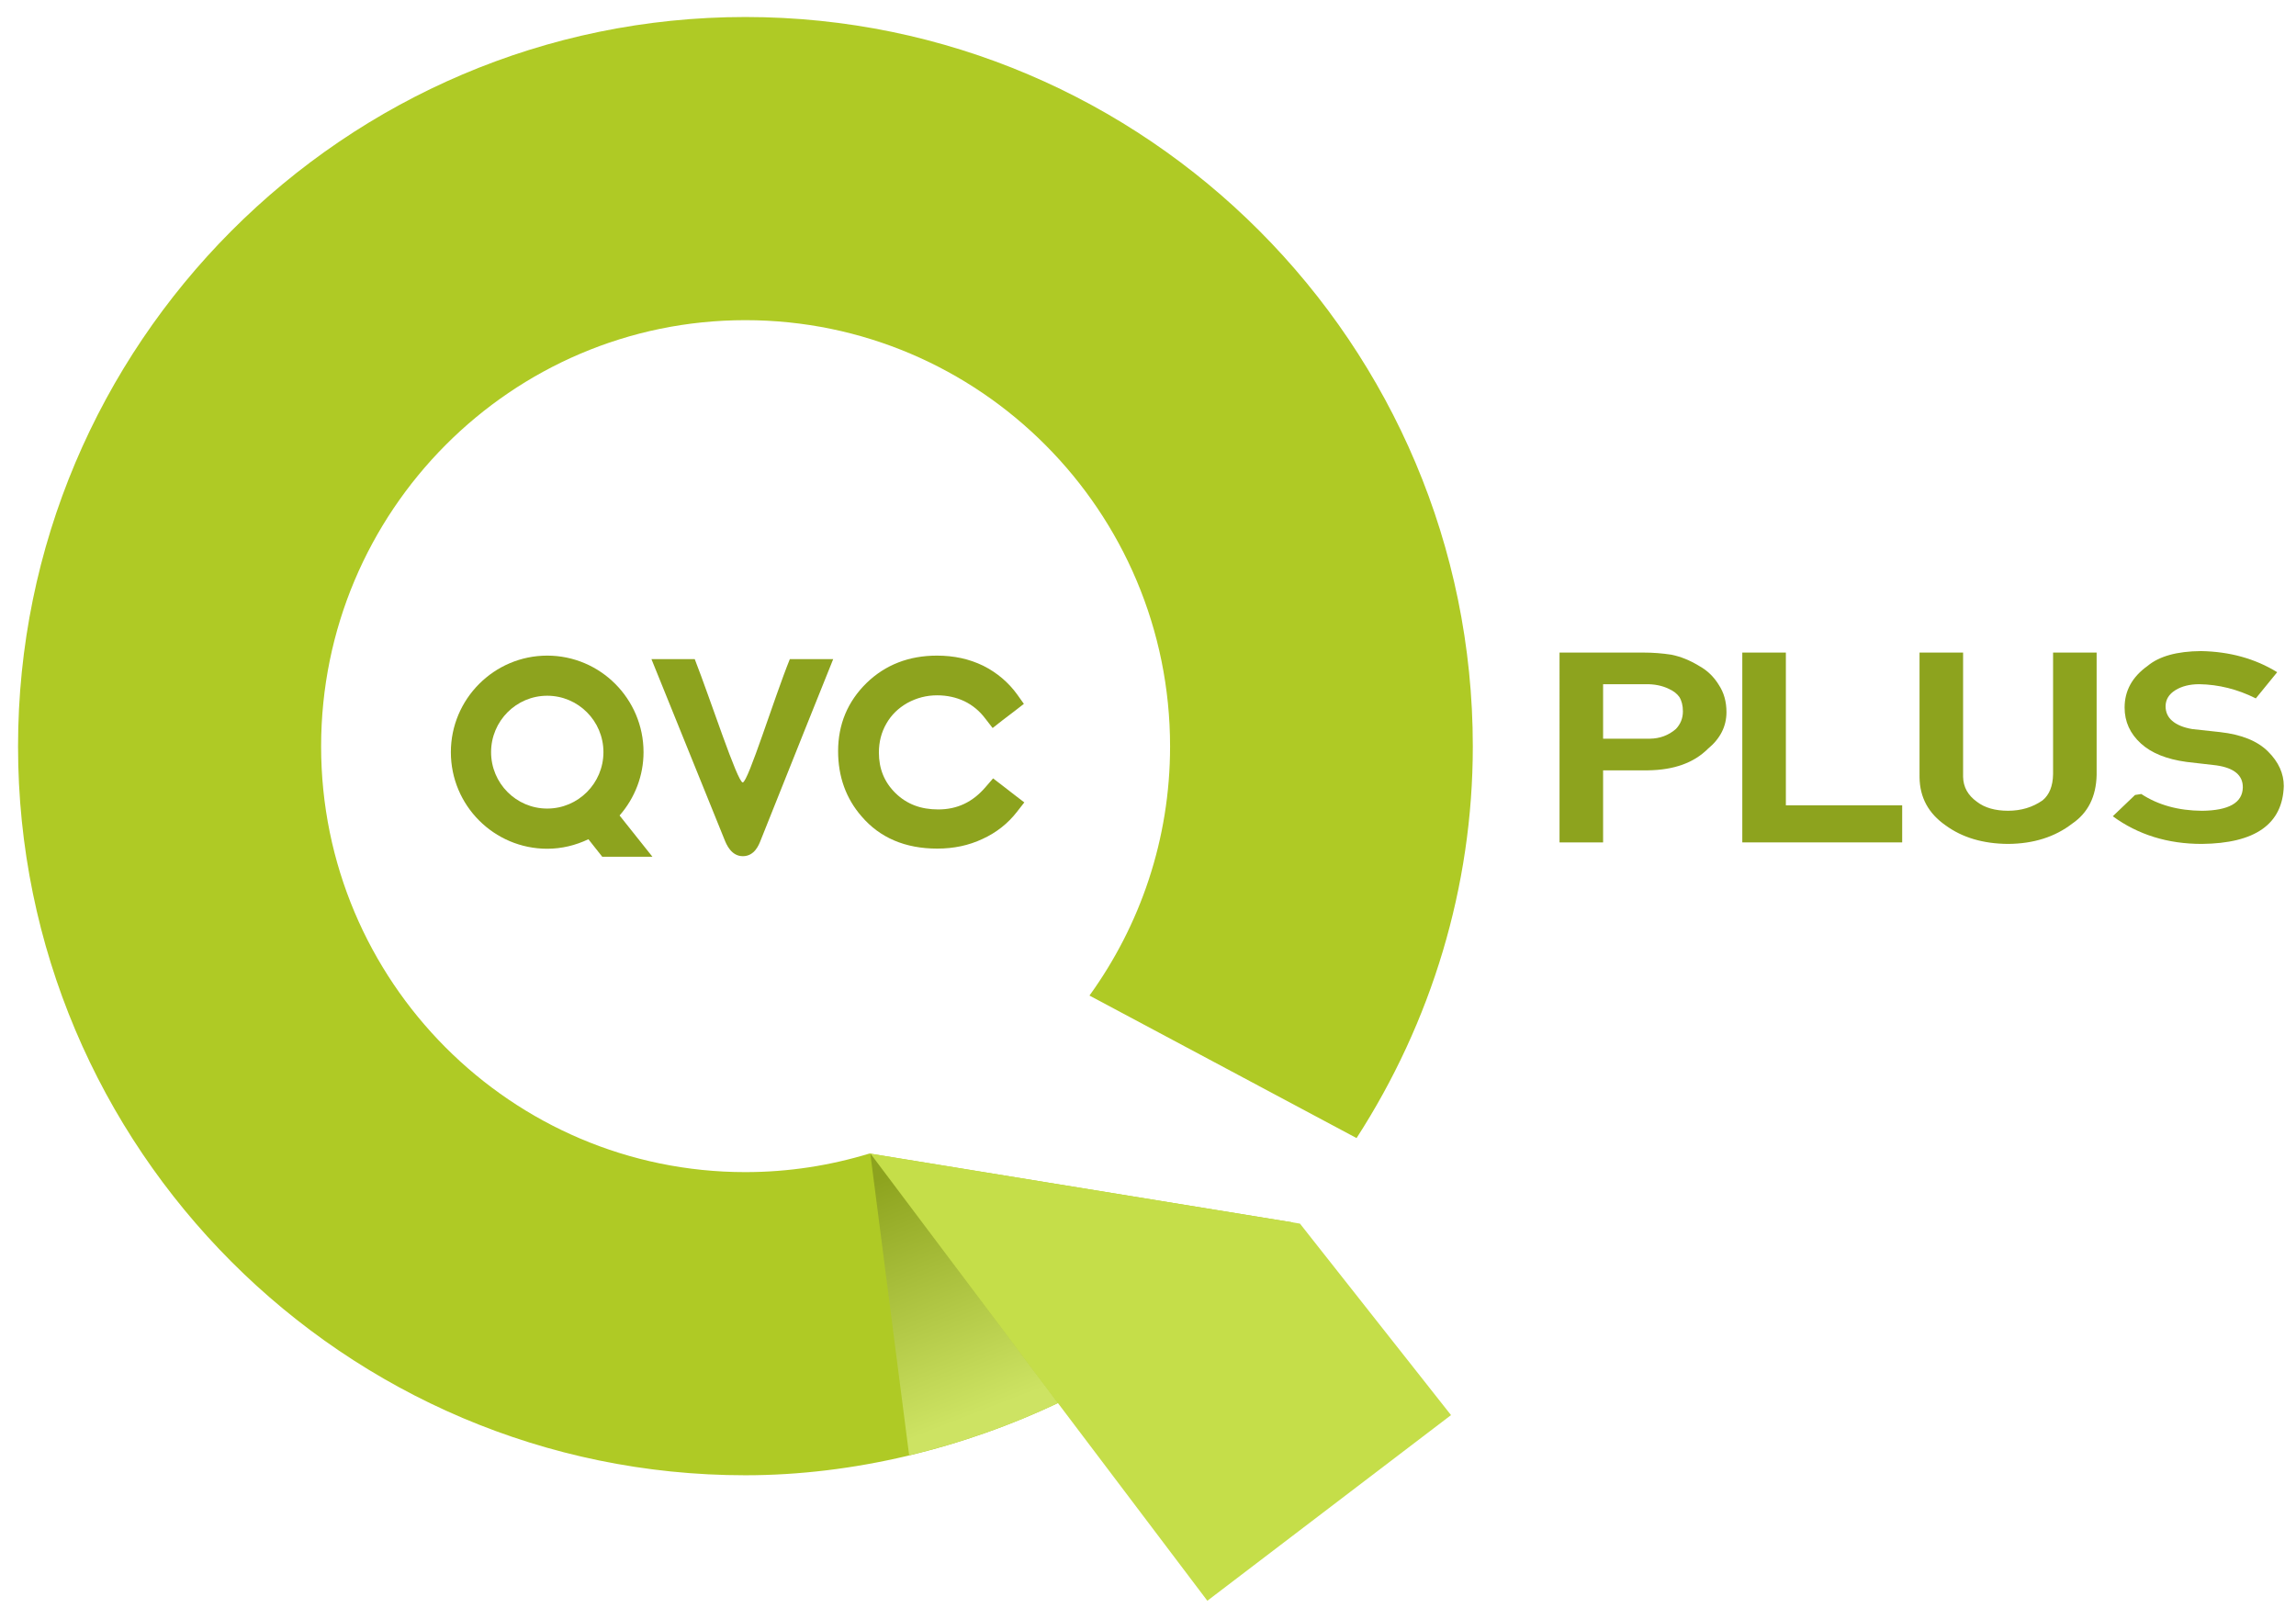
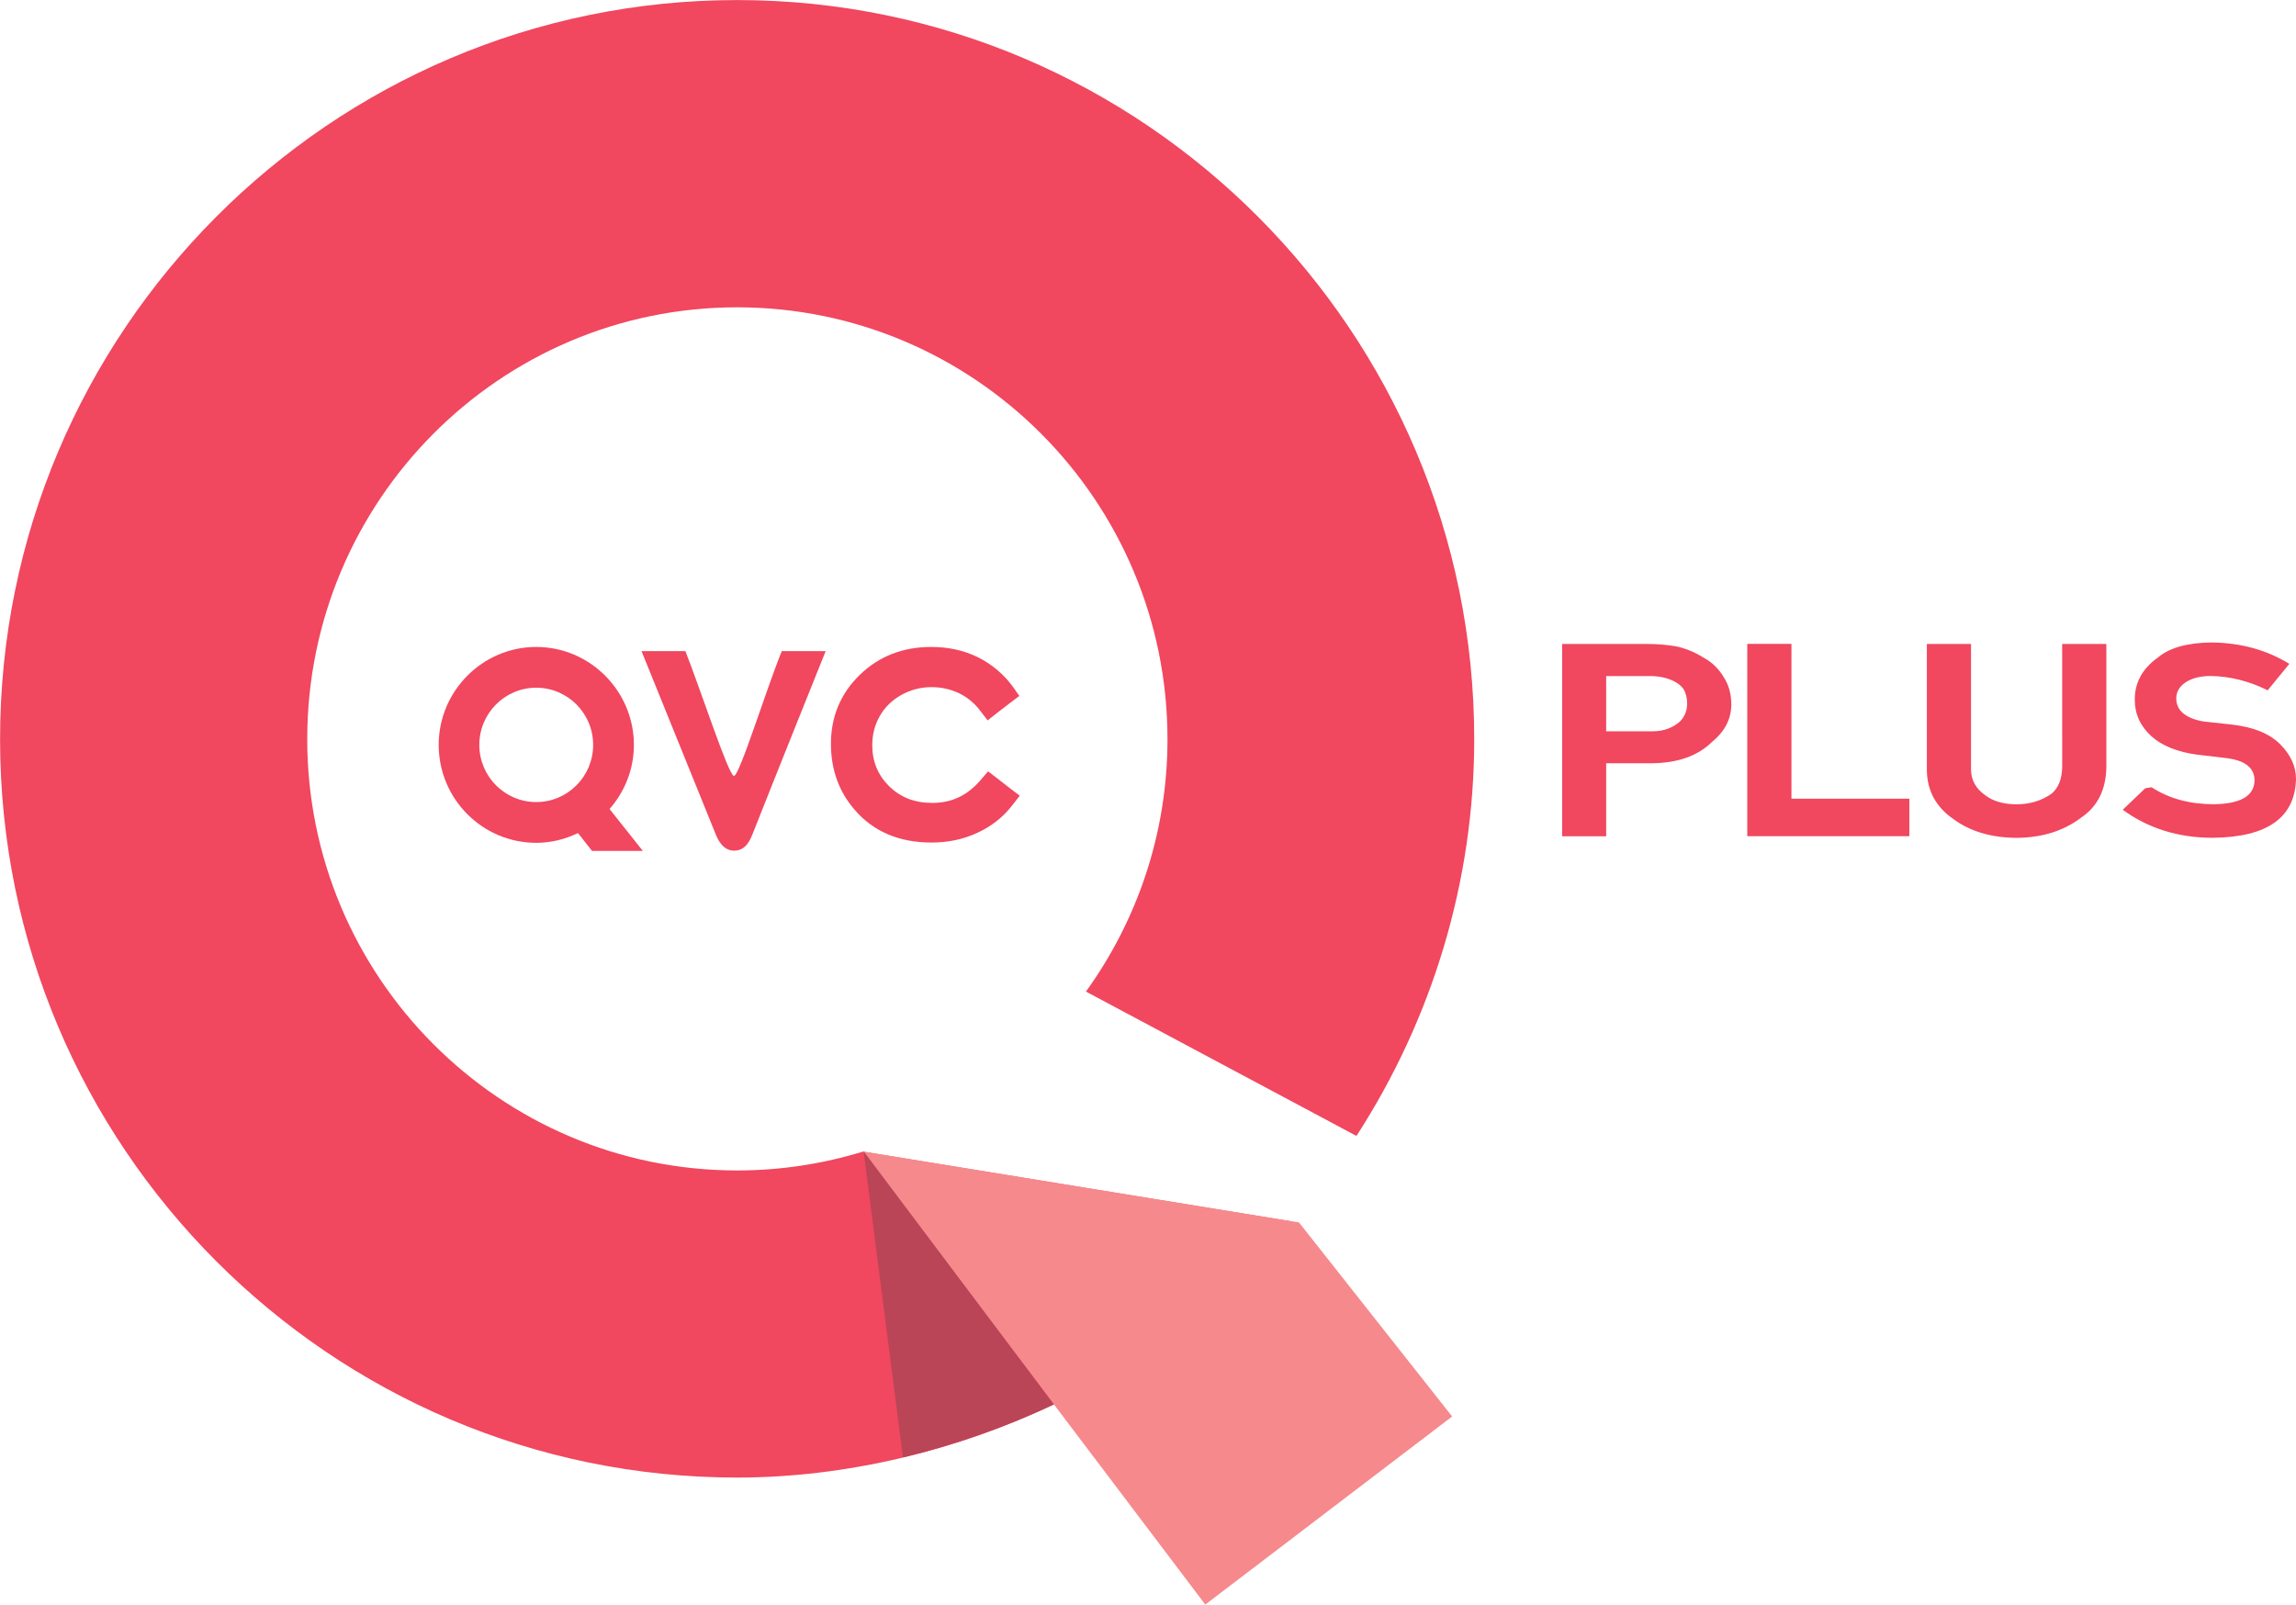
- <svg xmlns="http://www.w3.org/2000/svg" xmlns:xlink="http://www.w3.org/1999/xlink" id="svg2" version="1.1" width="954.876" height="668.709" xml:space="preserve">
-   <defs id="defs6">
-     <clipPath clipPathUnits="userSpaceOnUse" id="clipPath18">
-       <path d="M 0,2571.37 0,0 l 2361.77,0 0,2571.37 -2361.77,0 z" id="path20" />
-     </clipPath>
-     <clipPath clipPathUnits="userSpaceOnUse" id="clipPath34">
-       <path d="m 1447.11,236.051 -65.25,489.777 309.51,-403.199 c -77.4,-36.988 -159.84,-66.328 -244.26,-86.578" id="path36" />
-     </clipPath>
-     <clipPath clipPathUnits="userSpaceOnUse" id="clipPath42">
-       <path d="m 1447.11,236.051 -65.25,489.777 309.51,-403.199 c -77.4,-36.988 -159.84,-66.328 -244.26,-86.578" id="path44" />
-     </clipPath>
-     <clipPath clipPathUnits="userSpaceOnUse" id="clipPath52">
-       <path d="M 207.117,45.18 145.203,282.535 -59.754,229.074 2.16,-8.281 207.117,45.18 z M 214.828,15.605 207.117,45.18 2.16,-8.281 9.871,-37.855 214.828,15.605 z m -69.625,266.93 -0.082,0.317 -204.957,-53.461 0.082,-0.317 204.957,53.461 z" id="path54" />
-     </clipPath>
-     <clipPath clipPathUnits="userSpaceOnUse" id="clipPath64">
-       <path d="M 0,2571.37 0,0 l 2361.77,0 0,2571.37 -2361.77,0 z" id="path66" />
-     </clipPath>
-     <clipPath id="clipPath64-5" clipPathUnits="userSpaceOnUse">
-       <path id="path66-1" d="M 0,2571.37 0,0 l 2361.77,0 0,2571.37 -2361.77,0 z" />
-     </clipPath>
-     <clipPath id="clipPath52-4" clipPathUnits="userSpaceOnUse">
-       <path id="path54-5" d="M 207.117,45.18 145.203,282.535 -59.754,229.074 2.16,-8.281 207.117,45.18 z M 214.828,15.605 207.117,45.18 2.16,-8.281 9.871,-37.855 214.828,15.605 z m -69.625,266.93 -0.082,0.317 -204.957,-53.461 0.082,-0.317 204.957,53.461 z" />
-     </clipPath>
-     <clipPath id="clipPath42-8" clipPathUnits="userSpaceOnUse">
-       <path id="path44-2" d="m 1447.11,236.051 -65.25,489.777 309.51,-403.199 c -77.4,-36.988 -159.84,-66.328 -244.26,-86.578" />
-     </clipPath>
-     <clipPath id="clipPath34-4" clipPathUnits="userSpaceOnUse">
-       <path id="path36-8" d="m 1447.11,236.051 -65.25,489.777 309.51,-403.199 c -77.4,-36.988 -159.84,-66.328 -244.26,-86.578" />
-     </clipPath>
-     <clipPath id="clipPath18-0" clipPathUnits="userSpaceOnUse">
-       <path id="path20-9" d="M 0,2571.37 0,0 l 2361.77,0 0,2571.37 -2361.77,0 z" />
-     </clipPath>
-     <linearGradient id="linearGradient3836">
-       <stop id="stop3838" offset="0" style="stop-color:#cde363;stop-opacity:1;" />
-       <stop id="stop3840" offset="1" style="stop-color:#8da31e;stop-opacity:1;" />
-     </linearGradient>
-     <linearGradient xlink:href="#linearGradient3836" id="linearGradient3030" gradientUnits="userSpaceOnUse" gradientTransform="translate(-202.7314,-12.6246)" x1="577.363" y1="208.964" x2="546.657" y2="288.118" />
-     <linearGradient id="linearGradient3836-6">
-       <stop style="stop-color:#39daba;stop-opacity:1;" offset="0" id="stop3838-8" />
-       <stop style="stop-color:#00635e;stop-opacity:1;" offset="1" id="stop3840-5" />
-     </linearGradient>
-     <clipPath clipPathUnits="userSpaceOnUse" id="clipPath18-0-2">
-       <path d="M 0,2571.37 0,0 l 2361.77,0 0,2571.37 -2361.77,0 z" id="path20-9-1" />
-     </clipPath>
-     <clipPath clipPathUnits="userSpaceOnUse" id="clipPath34-4-3">
-       <path d="m 1447.11,236.051 -65.25,489.777 309.51,-403.199 c -77.4,-36.988 -159.84,-66.328 -244.26,-86.578" id="path36-8-2" />
-     </clipPath>
-     <clipPath clipPathUnits="userSpaceOnUse" id="clipPath42-8-4">
-       <path d="m 1447.11,236.051 -65.25,489.777 309.51,-403.199 c -77.4,-36.988 -159.84,-66.328 -244.26,-86.578" id="path44-2-2" />
-     </clipPath>
-     <clipPath clipPathUnits="userSpaceOnUse" id="clipPath52-4-6">
-       <path d="M 207.117,45.18 145.203,282.535 -59.754,229.074 2.16,-8.281 207.117,45.18 z M 214.828,15.605 207.117,45.18 2.16,-8.281 9.871,-37.855 214.828,15.605 z m -69.625,266.93 -0.082,0.317 -204.957,-53.461 0.082,-0.317 204.957,53.461 z" id="path54-5-1" />
-     </clipPath>
-     <clipPath clipPathUnits="userSpaceOnUse" id="clipPath64-5-2">
-       <path d="M 0,2571.37 0,0 l 2361.77,0 0,2571.37 -2361.77,0 z" id="path66-1-7" />
-     </clipPath>
-     <linearGradient xlink:href="#linearGradient3836-6" id="linearGradient3842-5" x1="577.363" y1="208.964" x2="546.657" y2="288.118" gradientUnits="userSpaceOnUse" gradientTransform="translate(-204.7351,-10.96497)" />
-     <clipPath id="clipPath64-7" clipPathUnits="userSpaceOnUse">
-       <path id="path66-11" d="M 0,2571.37 0,0 l 2361.77,0 0,2571.37 -2361.77,0 z" />
-     </clipPath>
-     <clipPath id="clipPath52-5" clipPathUnits="userSpaceOnUse">
-       <path id="path54-1" d="M 207.117,45.18 145.203,282.535 -59.754,229.074 2.16,-8.281 207.117,45.18 z M 214.828,15.605 207.117,45.18 2.16,-8.281 9.871,-37.855 214.828,15.605 z m -69.625,266.93 -0.082,0.317 -204.957,-53.461 0.082,-0.317 204.957,53.461 z" />
-     </clipPath>
-     <clipPath id="clipPath42-4" clipPathUnits="userSpaceOnUse">
-       <path id="path44-5" d="m 1447.11,236.051 -65.25,489.777 309.51,-403.199 c -77.4,-36.988 -159.84,-66.328 -244.26,-86.578" />
-     </clipPath>
-     <clipPath id="clipPath34-8" clipPathUnits="userSpaceOnUse">
-       <path id="path36-82" d="m 1447.11,236.051 -65.25,489.777 309.51,-403.199 c -77.4,-36.988 -159.84,-66.328 -244.26,-86.578" />
-     </clipPath>
-     <clipPath id="clipPath18-09" clipPathUnits="userSpaceOnUse">
-       <path id="path20-4" d="M 0,2571.37 0,0 l 2361.77,0 0,2571.37 -2361.77,0 z" />
-     </clipPath>
-     <linearGradient gradientTransform="translate(-204.7351,-10.96497)" gradientUnits="userSpaceOnUse" y2="288.118" x2="546.657" y1="208.964" x1="577.363" id="linearGradient3842-0" xlink:href="#linearGradient3836-3" />
-     <clipPath id="clipPath64-6" clipPathUnits="userSpaceOnUse">
-       <path id="path66-5" d="M 0,2571.37 0,0 l 2361.77,0 0,2571.37 -2361.77,0 z" />
-     </clipPath>
-     <clipPath id="clipPath52-9" clipPathUnits="userSpaceOnUse">
-       <path id="path54-8" d="M 207.117,45.18 145.203,282.535 -59.754,229.074 2.16,-8.281 207.117,45.18 z M 214.828,15.605 207.117,45.18 2.16,-8.281 9.871,-37.855 214.828,15.605 z m -69.625,266.93 -0.082,0.317 -204.957,-53.461 0.082,-0.317 204.957,53.461 z" />
-     </clipPath>
-     <clipPath id="clipPath42-3" clipPathUnits="userSpaceOnUse">
-       <path id="path44-1" d="m 1447.11,236.051 -65.25,489.777 309.51,-403.199 c -77.4,-36.988 -159.84,-66.328 -244.26,-86.578" />
-     </clipPath>
-     <clipPath id="clipPath34-7" clipPathUnits="userSpaceOnUse">
-       <path id="path36-9" d="m 1447.11,236.051 -65.25,489.777 309.51,-403.199 c -77.4,-36.988 -159.84,-66.328 -244.26,-86.578" />
-     </clipPath>
-     <clipPath id="clipPath18-2" clipPathUnits="userSpaceOnUse">
-       <path id="path20-7" d="M 0,2571.37 0,0 l 2361.77,0 0,2571.37 -2361.77,0 z" />
-     </clipPath>
-     <linearGradient id="linearGradient3836-3">
-       <stop id="stop3838-87" offset="0" style="stop-color:#39daba;stop-opacity:1;" />
-       <stop id="stop3840-4" offset="1" style="stop-color:#00635e;stop-opacity:1;" />
-     </linearGradient>
-     <linearGradient gradientTransform="translate(-204.7351,-10.96497)" gradientUnits="userSpaceOnUse" y2="288.118" x2="546.657" y1="208.964" x1="577.363" id="linearGradient3842" xlink:href="#linearGradient3836-0" />
-     <clipPath id="clipPath64-2" clipPathUnits="userSpaceOnUse">
-       <path id="path66-7" d="M 0,2571.37 0,0 l 2361.77,0 0,2571.37 -2361.77,0 z" />
-     </clipPath>
-     <clipPath id="clipPath52-1" clipPathUnits="userSpaceOnUse">
-       <path id="path54-15" d="M 207.117,45.18 145.203,282.535 -59.754,229.074 2.16,-8.281 207.117,45.18 z M 214.828,15.605 207.117,45.18 2.16,-8.281 9.871,-37.855 214.828,15.605 z m -69.625,266.93 -0.082,0.317 -204.957,-53.461 0.082,-0.317 204.957,53.461 z" />
-     </clipPath>
-     <clipPath id="clipPath42-1" clipPathUnits="userSpaceOnUse">
-       <path id="path44-7" d="m 1447.11,236.051 -65.25,489.777 309.51,-403.199 c -77.4,-36.988 -159.84,-66.328 -244.26,-86.578" />
-     </clipPath>
-     <clipPath id="clipPath34-45" clipPathUnits="userSpaceOnUse">
-       <path id="path36-5" d="m 1447.11,236.051 -65.25,489.777 309.51,-403.199 c -77.4,-36.988 -159.84,-66.328 -244.26,-86.578" />
-     </clipPath>
-     <clipPath id="clipPath18-8" clipPathUnits="userSpaceOnUse">
-       <path id="path20-2" d="M 0,2571.37 0,0 l 2361.77,0 0,2571.37 -2361.77,0 z" />
-     </clipPath>
-     <linearGradient id="linearGradient3836-0">
-       <stop id="stop3838-9" offset="0" style="stop-color:#39daba;stop-opacity:1;" />
-       <stop id="stop3840-48" offset="1" style="stop-color:#00635e;stop-opacity:1;" />
-     </linearGradient>
-     <linearGradient xlink:href="#linearGradient3836-0" id="linearGradient3138" gradientUnits="userSpaceOnUse" gradientTransform="translate(598.7211,412.0957)" x1="577.363" y1="208.964" x2="546.657" y2="288.118" />
-   </defs>
-   <g id="g10" transform="matrix(1.25,0,0,-1.25,-64.08301,834.3846)">
-     <g id="g3827" style="fill:#8da31e;fill-opacity:1" transform="translate(-27.01992,1.929994)">
-       <path d="m 611.652,437.921 14.062,0 c 2.986,0.056 5.598,-0.466 7.835,-1.563 1.515,-0.677 2.67,-1.568 3.464,-2.673 0.794,-1.282 1.192,-2.885 1.192,-4.809 -5e-5,-2.282 -0.786,-4.243 -2.359,-5.883 -2.437,-2.094 -5.313,-3.161 -8.628,-3.202 l -15.566,0 z m -14.493,-52.637 14.493,0 0,23.979 14.99,0 c 8.582,0.118 15.197,2.495 19.844,7.13 4.142,3.412 6.213,7.489 6.213,12.231 -7e-5,3.478 -0.848,6.498 -2.543,9.061 -1.666,2.729 -3.857,4.838 -6.574,6.326 -3.016,1.85 -6.085,3.092 -9.208,3.726 -3.062,0.473 -6.173,0.709 -9.333,0.709 l -27.881,0 z" id="path3815" style="font-size:80.263px;font-style:normal;font-variant:normal;font-weight:bold;font-stretch:normal;text-align:start;line-height:100%;letter-spacing:0.495px;word-spacing:0px;writing-mode:lr-tb;text-anchor:start;fill:#8da31e;fill-opacity:1;stroke:#000000;stroke-width:0;stroke-miterlimit:4;stroke-opacity:1;stroke-dasharray:none;font-family:DINMittelschrift LT;-inkscape-font-specification:DINMittelschrift LT Bold" />
-       <path d="m 657.967,385.284 53.194,0 0,12.337 -38.701,0 0,50.825 -14.493,0 z" id="path3817" style="font-size:80.263px;font-style:normal;font-variant:normal;font-weight:bold;font-stretch:normal;text-align:start;line-height:100%;letter-spacing:0.495px;word-spacing:0px;writing-mode:lr-tb;text-anchor:start;fill:#8da31e;fill-opacity:1;stroke:#000000;stroke-width:0;stroke-miterlimit:4;stroke-opacity:1;stroke-dasharray:none;font-family:DINMittelschrift LT;-inkscape-font-specification:DINMittelschrift LT Bold" />
-       <path d="m 716.936,406.949 c 0.076,-6.698 2.966,-12.031 8.669,-16 5.548,-4.056 12.478,-6.113 20.789,-6.171 8.462,0.057 15.575,2.308 21.338,6.751 5.254,3.585 7.962,8.986 8.124,16.202 l 0,40.715 -14.493,0 0,-40.473 c -0.07,-3.949 -1.236,-6.851 -3.499,-8.707 -3.306,-2.303 -7.129,-3.455 -11.47,-3.455 -4.332,0 -7.791,0.999 -10.379,2.998 -3,2.156 -4.529,4.924 -4.587,8.304 l 0,41.333 -14.493,0 z" id="path3819" style="font-size:80.263px;font-style:normal;font-variant:normal;font-weight:bold;font-stretch:normal;text-align:start;line-height:100%;letter-spacing:0.495px;word-spacing:0px;writing-mode:lr-tb;text-anchor:start;fill:#8da31e;fill-opacity:1;stroke:#000000;stroke-width:0;stroke-miterlimit:4;stroke-opacity:1;stroke-dasharray:none;font-family:DINMittelschrift LT;-inkscape-font-specification:DINMittelschrift LT Bold" />
-       <path d="m 788.634,401.061 -7.404,-7.081 c 8.387,-6.134 18.253,-9.201 29.597,-9.201 17.795,0.176 26.894,6.588 27.298,19.237 -6e-5,4.196 -1.741,8.026 -5.223,11.49 -3.508,3.514 -8.824,5.672 -15.948,6.474 -3.59,0.371 -6.69,0.708 -9.299,1.013 -2.93,0.503 -5.157,1.423 -6.681,2.759 -1.454,1.252 -2.182,2.88 -2.182,4.884 0.052,2.223 1.14,3.988 3.263,5.298 2.142,1.325 4.798,1.988 7.967,1.988 6.46,-0.107 12.725,-1.681 18.797,-4.72 l 0,0 7.108,8.717 c -7.337,4.508 -15.777,6.848 -25.322,7.022 -8.018,-0.059 -13.961,-1.712 -17.826,-4.959 -5.077,-3.621 -7.616,-8.235 -7.616,-13.84 0,-4.689 1.815,-8.679 5.444,-11.971 3.49,-3.174 8.536,-5.209 15.137,-6.106 3.684,-0.435 6.984,-0.817 9.901,-1.144 5.965,-0.845 8.914,-3.312 8.847,-7.401 -0.124,-5.045 -4.645,-7.619 -13.564,-7.721 -7.877,0.054 -14.616,1.917 -20.216,5.59 z" id="path3821" style="font-size:80.263px;font-style:normal;font-variant:normal;font-weight:bold;font-stretch:normal;text-align:start;line-height:100%;letter-spacing:0.495px;word-spacing:0px;writing-mode:lr-tb;text-anchor:start;fill:#8da31e;fill-opacity:1;stroke:#000000;stroke-width:0;stroke-miterlimit:4;stroke-opacity:1;stroke-dasharray:none;font-family:DINMittelschrift LT;-inkscape-font-specification:DINMittelschrift LT Bold" />
+ <svg xmlns="http://www.w3.org/2000/svg" height="419.42" width="600" version="1.1" viewBox="0 0 158.75 110.972">
+   <g transform="translate(-36.286 -88.811)">
+     <g fill="#f1475f">
+       <path d="m193.94 140.28c-0.744-0.744-1.86-1.194-3.357-1.361-0.754-0.078-1.409-0.157-1.958-0.215-0.617-0.108-1.086-0.303-1.409-0.577-0.303-0.264-0.46-0.607-0.46-1.038 0.01-0.46 0.245-0.832 0.685-1.116 0.45-0.274 1.008-0.411 1.683-0.411 1.361 0.02 2.672 0.352 3.954 0.989l1.498-1.83c-1.546-0.949-3.318-1.449-5.334-1.478-1.683 0.01-2.936 0.352-3.749 1.038-1.077 0.763-1.605 1.732-1.605 2.917 0 0.989 0.382 1.83 1.145 2.525 0.734 0.666 1.801 1.096 3.191 1.282 0.773 0.088 1.468 0.176 2.085 0.245 1.253 0.176 1.869 0.695 1.86 1.556-0.029 1.057-0.979 1.605-2.858 1.625-1.654-0.01-3.073-0.401-4.258-1.175l-0.44 0.069-1.556 1.488c1.772 1.292 3.846 1.938 6.235 1.938 3.749-0.039 5.667-1.39 5.745-4.052 0-0.881-0.362-1.683-1.096-2.417" />
+       <path d="m178.87 141.87c-0.02 0.832-0.264 1.439-0.734 1.83-0.695 0.489-1.507 0.734-2.417 0.734-0.91 0-1.644-0.215-2.183-0.636-0.636-0.45-0.959-1.038-0.969-1.752v-8.701h-3.054v8.74c0.02 1.409 0.626 2.535 1.83 3.367 1.165 0.861 2.623 1.292 4.375 1.302 1.781-0.01 3.279-0.489 4.492-1.419 1.106-0.754 1.674-1.899 1.713-3.416v-8.574h-3.054z" />
+       <path d="m160.15 133.34h-3.054v13.301h11.207v-2.594h-8.153z" />
+       <path d="m152.44 138.71c-0.509 0.44-1.116 0.666-1.821 0.675h-3.279v-3.817h2.966c0.626-0.01 1.175 0.098 1.654 0.323 0.313 0.147 0.558 0.333 0.724 0.568 0.166 0.274 0.254 0.607 0.254 1.008 0 0.489-0.166 0.9-0.499 1.243m1.625-4.424c-0.626-0.392-1.282-0.656-1.938-0.783-0.646-0.108-1.302-0.157-1.967-0.157h-5.863v13.301h3.044v-5.05h3.161c1.811-0.02 3.2-0.519 4.179-1.498 0.871-0.714 1.312-1.576 1.312-2.574 0-0.734-0.186-1.37-0.538-1.909-0.352-0.577-0.812-1.018-1.39-1.331" />
+       <path d="m106.12 143.33-0.891-0.695-0.626-0.48-0.519 0.607c-0.91 1.057-1.987 1.576-3.328 1.576-1.223 0-2.192-0.372-2.985-1.145-0.783-0.773-1.175-1.713-1.175-2.848 0-0.734 0.176-1.429 0.538-2.046 0.343-0.587 0.822-1.057 1.458-1.419 0.656-0.362 1.341-0.548 2.095-0.548 0.695 0 1.331 0.147 1.909 0.421 0.568 0.274 1.057 0.675 1.458 1.204l0.519 0.675 0.656-0.519 0.891-0.685 0.646-0.489-0.47-0.666c-0.617-0.832-1.419-1.517-2.388-2.006-0.989-0.48-2.036-0.714-3.24-0.714-1.958 0-3.612 0.646-4.933 1.928-1.331 1.292-1.997 2.897-1.997 4.766 0 1.791 0.558 3.328 1.644 4.571 1.282 1.498 3.073 2.261 5.305 2.261 1.175 0 2.212-0.225 3.181-0.675 0.959-0.44 1.772-1.077 2.408-1.899l0.519-0.666-0.675-0.509" />
+       <path d="m90.34 133.84c-1.106 2.721-2.926 8.633-3.308 8.633-0.362 0-2.261-5.843-3.357-8.633h-3.034s3.357 8.29 5.129 12.665c0.127 0.303 0.46 1.135 1.282 1.135 0.822 0 1.116-0.793 1.243-1.086 1.664-4.218 5.08-12.714 5.08-12.714h-3.034" />
+       <path d="m78.432 144.76c1.077-1.223 1.683-2.799 1.683-4.434 0-3.719-3.034-6.773-6.753-6.773-3.719 0-6.744 3.054-6.744 6.773 0 3.739 3.024 6.773 6.744 6.773 0.998 0 1.977-0.235 2.887-0.675l0.969 1.233h3.514l-2.3-2.897m-5.07-8.388c2.173 0 3.935 1.772 3.935 3.954s-1.762 3.954-3.935 3.954c-2.173 0-3.935-1.772-3.935-3.954s1.762-3.954 3.935-3.954" />
+       <path d="m125.63 173.29-29.685-4.835c-2.75 0.842-5.667 1.302-8.691 1.302-16.404 0-29.725-13.379-29.725-29.822 0-16.482 13.321-29.871 29.725-29.871 16.414 0 29.754 13.389 29.754 29.871 0 6.509-2.095 12.538-5.638 17.451l18.704 9.983c5.246-8.114 8.143-17.608 8.143-27.434 0-28.178-22.854-51.12-50.963-51.12-28.11 0-50.963 22.942-50.963 51.12 0 28.168 22.854 51.061 50.963 51.061 7.546 0 15.298-1.879 22.139-5.178l16.179-12.45 0.059-0.078" />
    </g>
-     <path id="path22-1" style="fill:#8da31e;fill-opacity:1;fill-rule:nonzero;stroke:none" d="m 388.892,402.95 -4.24,3.283 -2.972,2.281 -2.474,-2.853 c -4.308,-5.05 -9.454,-7.482 -15.79,-7.482 -5.8,0 -10.429,1.762 -14.182,5.402 -3.75,3.677 -5.552,8.122 -5.552,13.538 0,3.519 0.828,6.773 2.525,9.685 1.617,2.812 3.888,5.06 6.958,6.81 3.09,1.674 6.316,2.537 9.903,2.537 3.302,0 6.341,-0.678 9.054,-1.959 2.715,-1.314 5.035,-3.222 6.941,-5.751 l 2.461,-3.174 3.127,2.461 4.24,3.23 3.029,2.349 -2.222,3.123 c -2.888,4 -6.708,7.259 -11.319,9.573 -4.679,2.26 -9.683,3.357 -15.393,3.357 -9.29,0 -17.168,-3.043 -23.414,-9.111 -6.302,-6.173 -9.46,-13.788 -9.46,-22.68 0,-8.454 2.631,-15.772 7.812,-21.699 6.078,-7.126 14.563,-10.72 25.142,-10.72 5.578,0 10.523,1.06 15.1,3.213 4.554,2.078 8.423,5.109 11.452,9.021 l 2.447,3.133 -3.174,2.433" />
-     <path id="path24" style="fill:#8da31e;fill-opacity:1;fill-rule:nonzero;stroke:none" d="m 314.053,448.195 c -5.224,-12.912 -13.908,-41.027 -15.671,-41.027 -1.764,0 -10.766,27.753 -15.969,41.027 l -14.405,0 c 0,0 15.919,-39.383 24.343,-60.151 0.584,-1.44 2.188,-5.429 6.08,-5.419 3.892,0.009 5.322,3.785 5.88,5.191 7.954,20.044 24.168,60.379 24.168,60.379 l -14.425,0" />
-     <path id="path26-2" style="fill:#8da31e;fill-opacity:1;fill-rule:nonzero;stroke:none" d="m 233.335,436.012 c 10.307,0 18.7,-8.411 18.7,-18.774 0,-10.366 -8.394,-18.768 -18.7,-18.768 -10.311,0 -18.68,8.402 -18.68,18.768 0,10.364 8.37,18.774 18.68,18.774 m 24.068,-39.842 c 5.11,5.818 7.973,13.296 7.973,21.067 0,17.69 -14.35,32.124 -32.042,32.124 -17.684,0 -32.063,-14.434 -32.063,-32.124 0,-17.754 14.379,-32.138 32.063,-32.138 4.755,0 9.406,1.109 13.7,3.168 l 4.603,-5.832 16.7,0 -10.935,13.735" />
-     <path id="path28-7" style="fill:#afca25;fill-opacity:1;fill-rule:nonzero;stroke:none" d="m 481.507,260.741 -140.97,22.945 c -13.059,-3.984 -26.91,-6.179 -41.278,-6.179 -77.872,0 -141.154,63.504 -141.154,141.634 0,78.222 63.282,141.836 141.154,141.836 77.945,0 141.302,-63.614 141.302,-141.836 0,-30.949 -9.96,-59.557 -26.818,-82.888 l 88.864,-47.42 c 24.9,38.548 38.678,83.626 38.678,130.309 0,133.739 -108.545,242.708 -242.026,242.708 -133.445,0 -241.989,-108.969 -241.989,-242.708 0,-133.758 108.544,-242.506 241.989,-242.506 35.837,0 72.634,8.964 105.095,24.568 l 76.839,59.151 0.314,0.388" />
-     <path id="path68-6" style="fill:#c5de49;fill-opacity:1;fill-rule:nonzero;stroke:none" d="m 340.461,283.722 112.502,-148.841 81.071,61.772 -50.261,63.716 -143.312,23.353" />
-     <path style="fill:url(#linearGradient3030);fill-opacity:1;fill-rule:nonzero;stroke:none" d="m 340.82,283.743 12.927,-100.463 c 17.105,4.068 33.807,9.941 49.525,17.375 z" id="path3059" />
+     <path d="m95.927 168.44 23.695 31.34 17.069-13.008-10.59-13.419z" fill="#f6898c" />
+     <path d="m95.998 168.43 2.721 21.17c3.612-0.861 7.125-2.104 10.433-3.66z" fill="#ba4556" />
  </g>
</svg>
